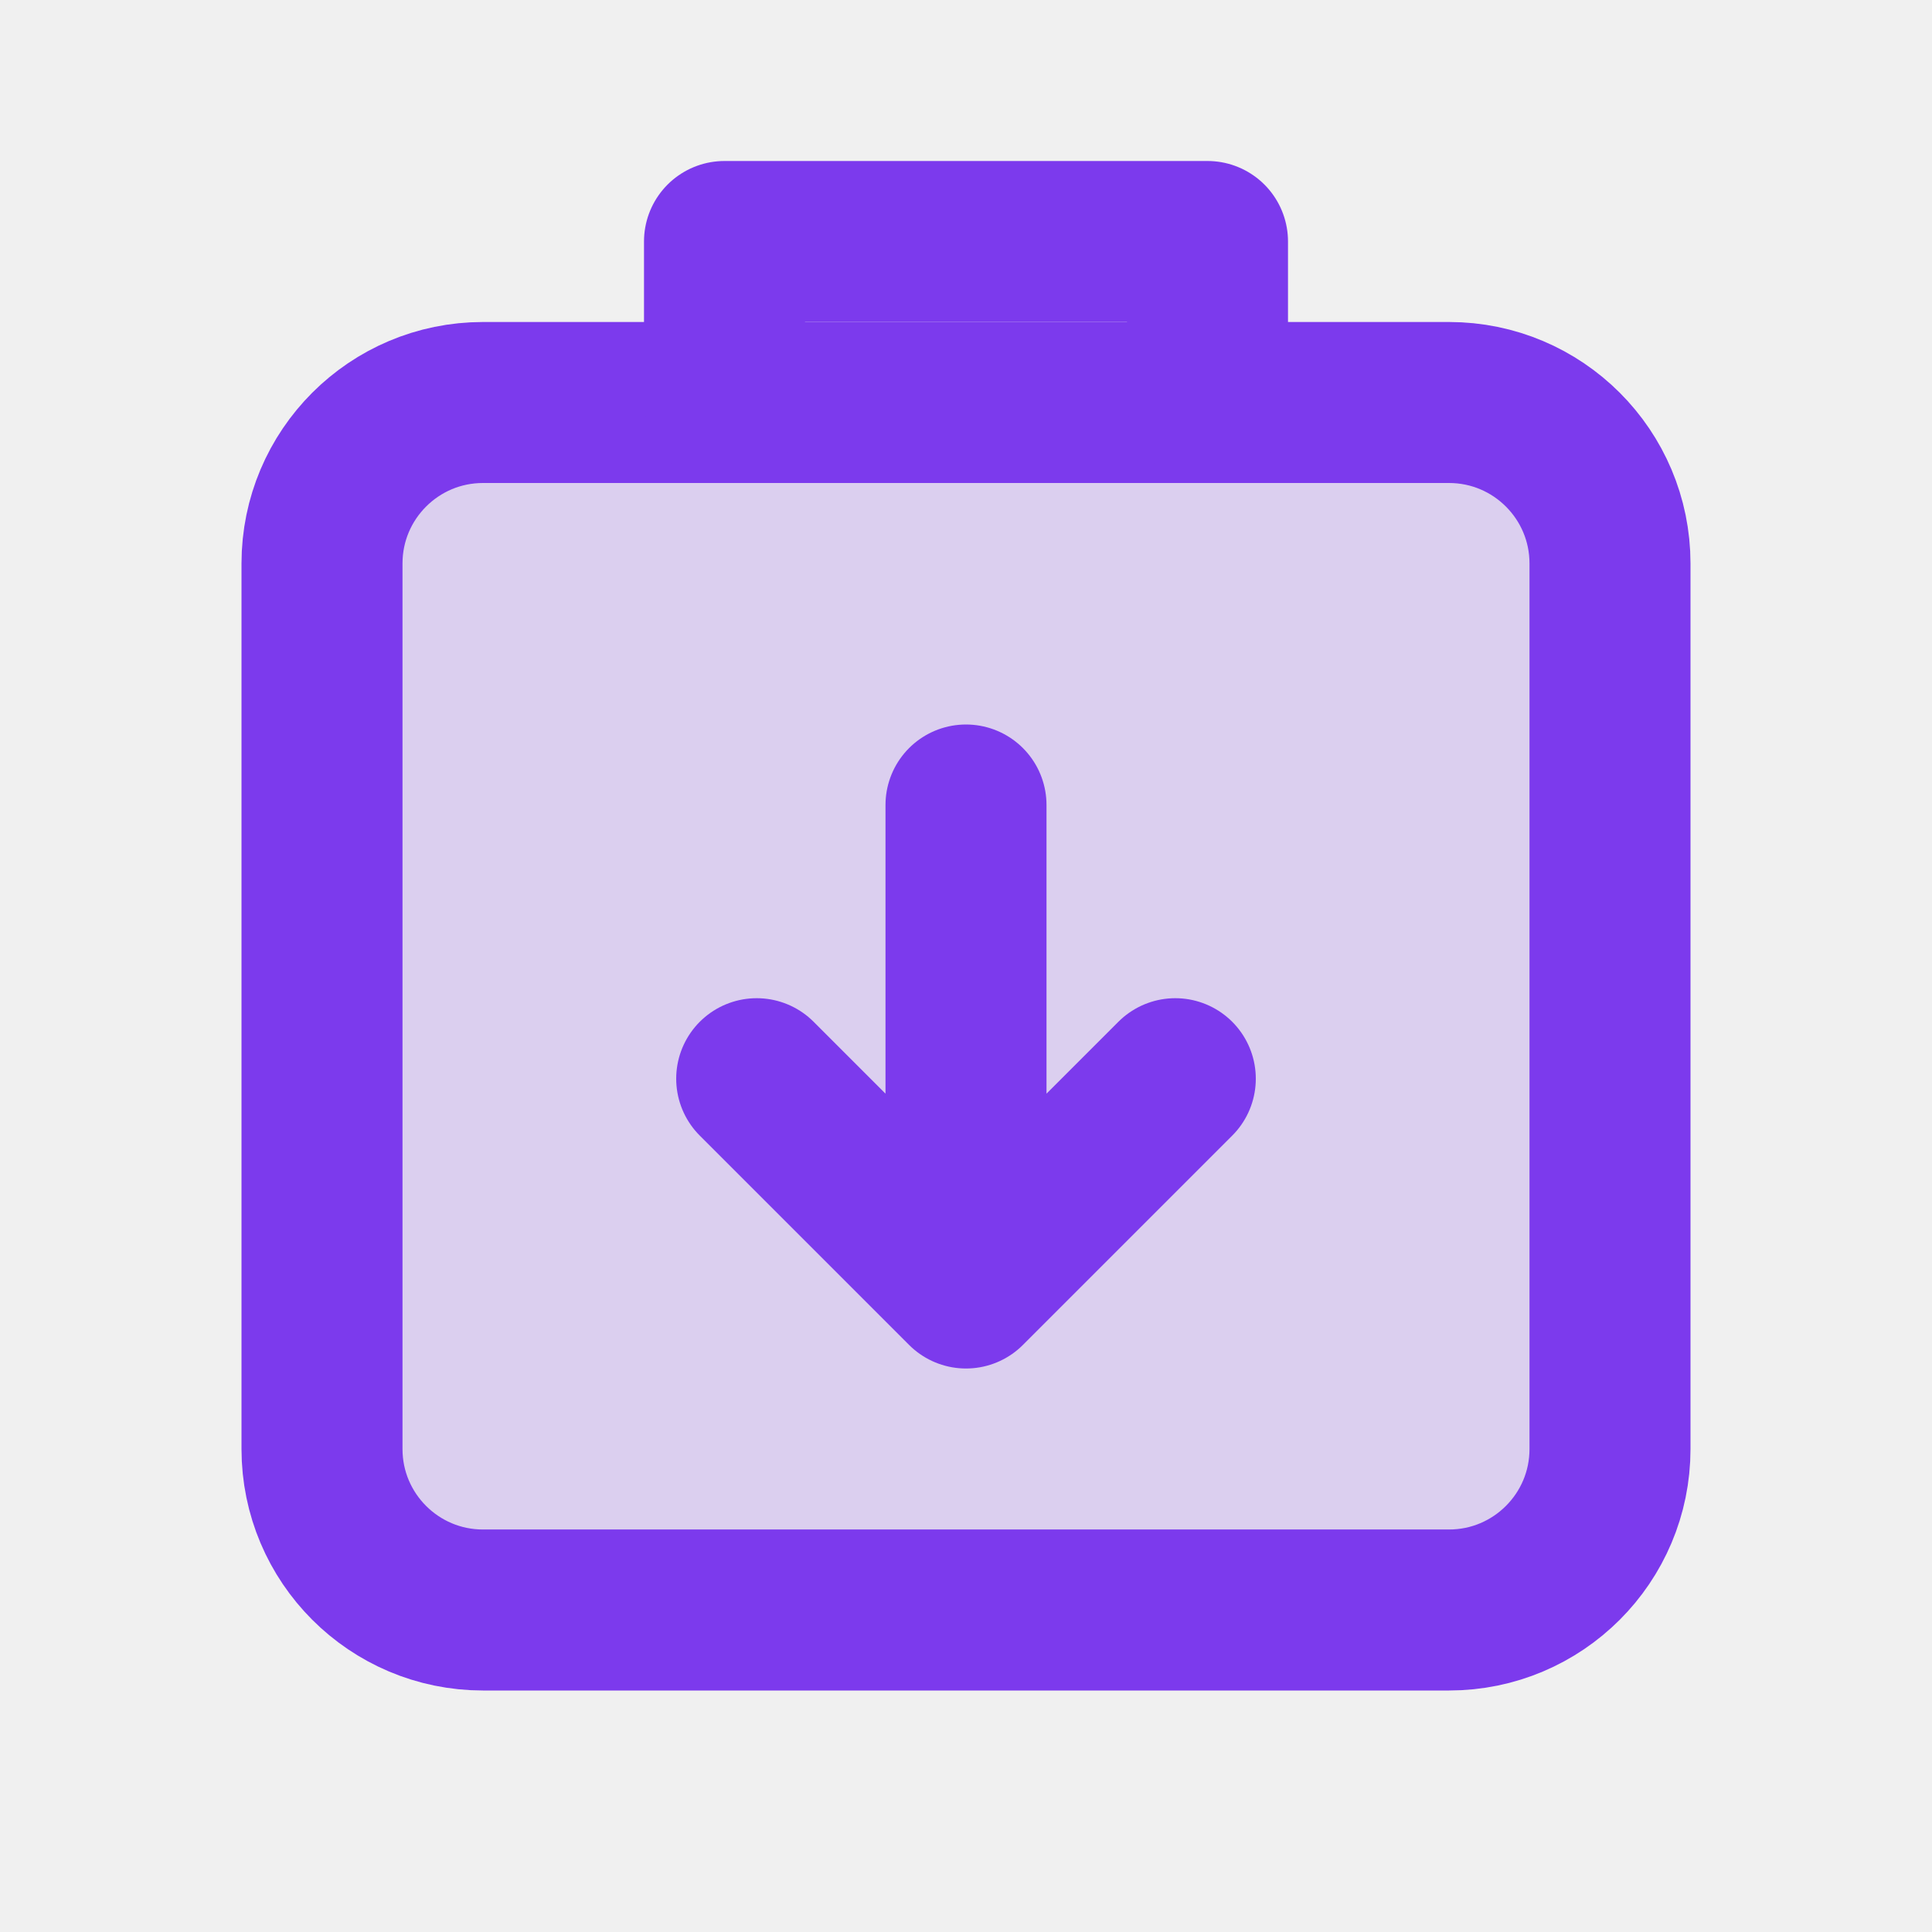
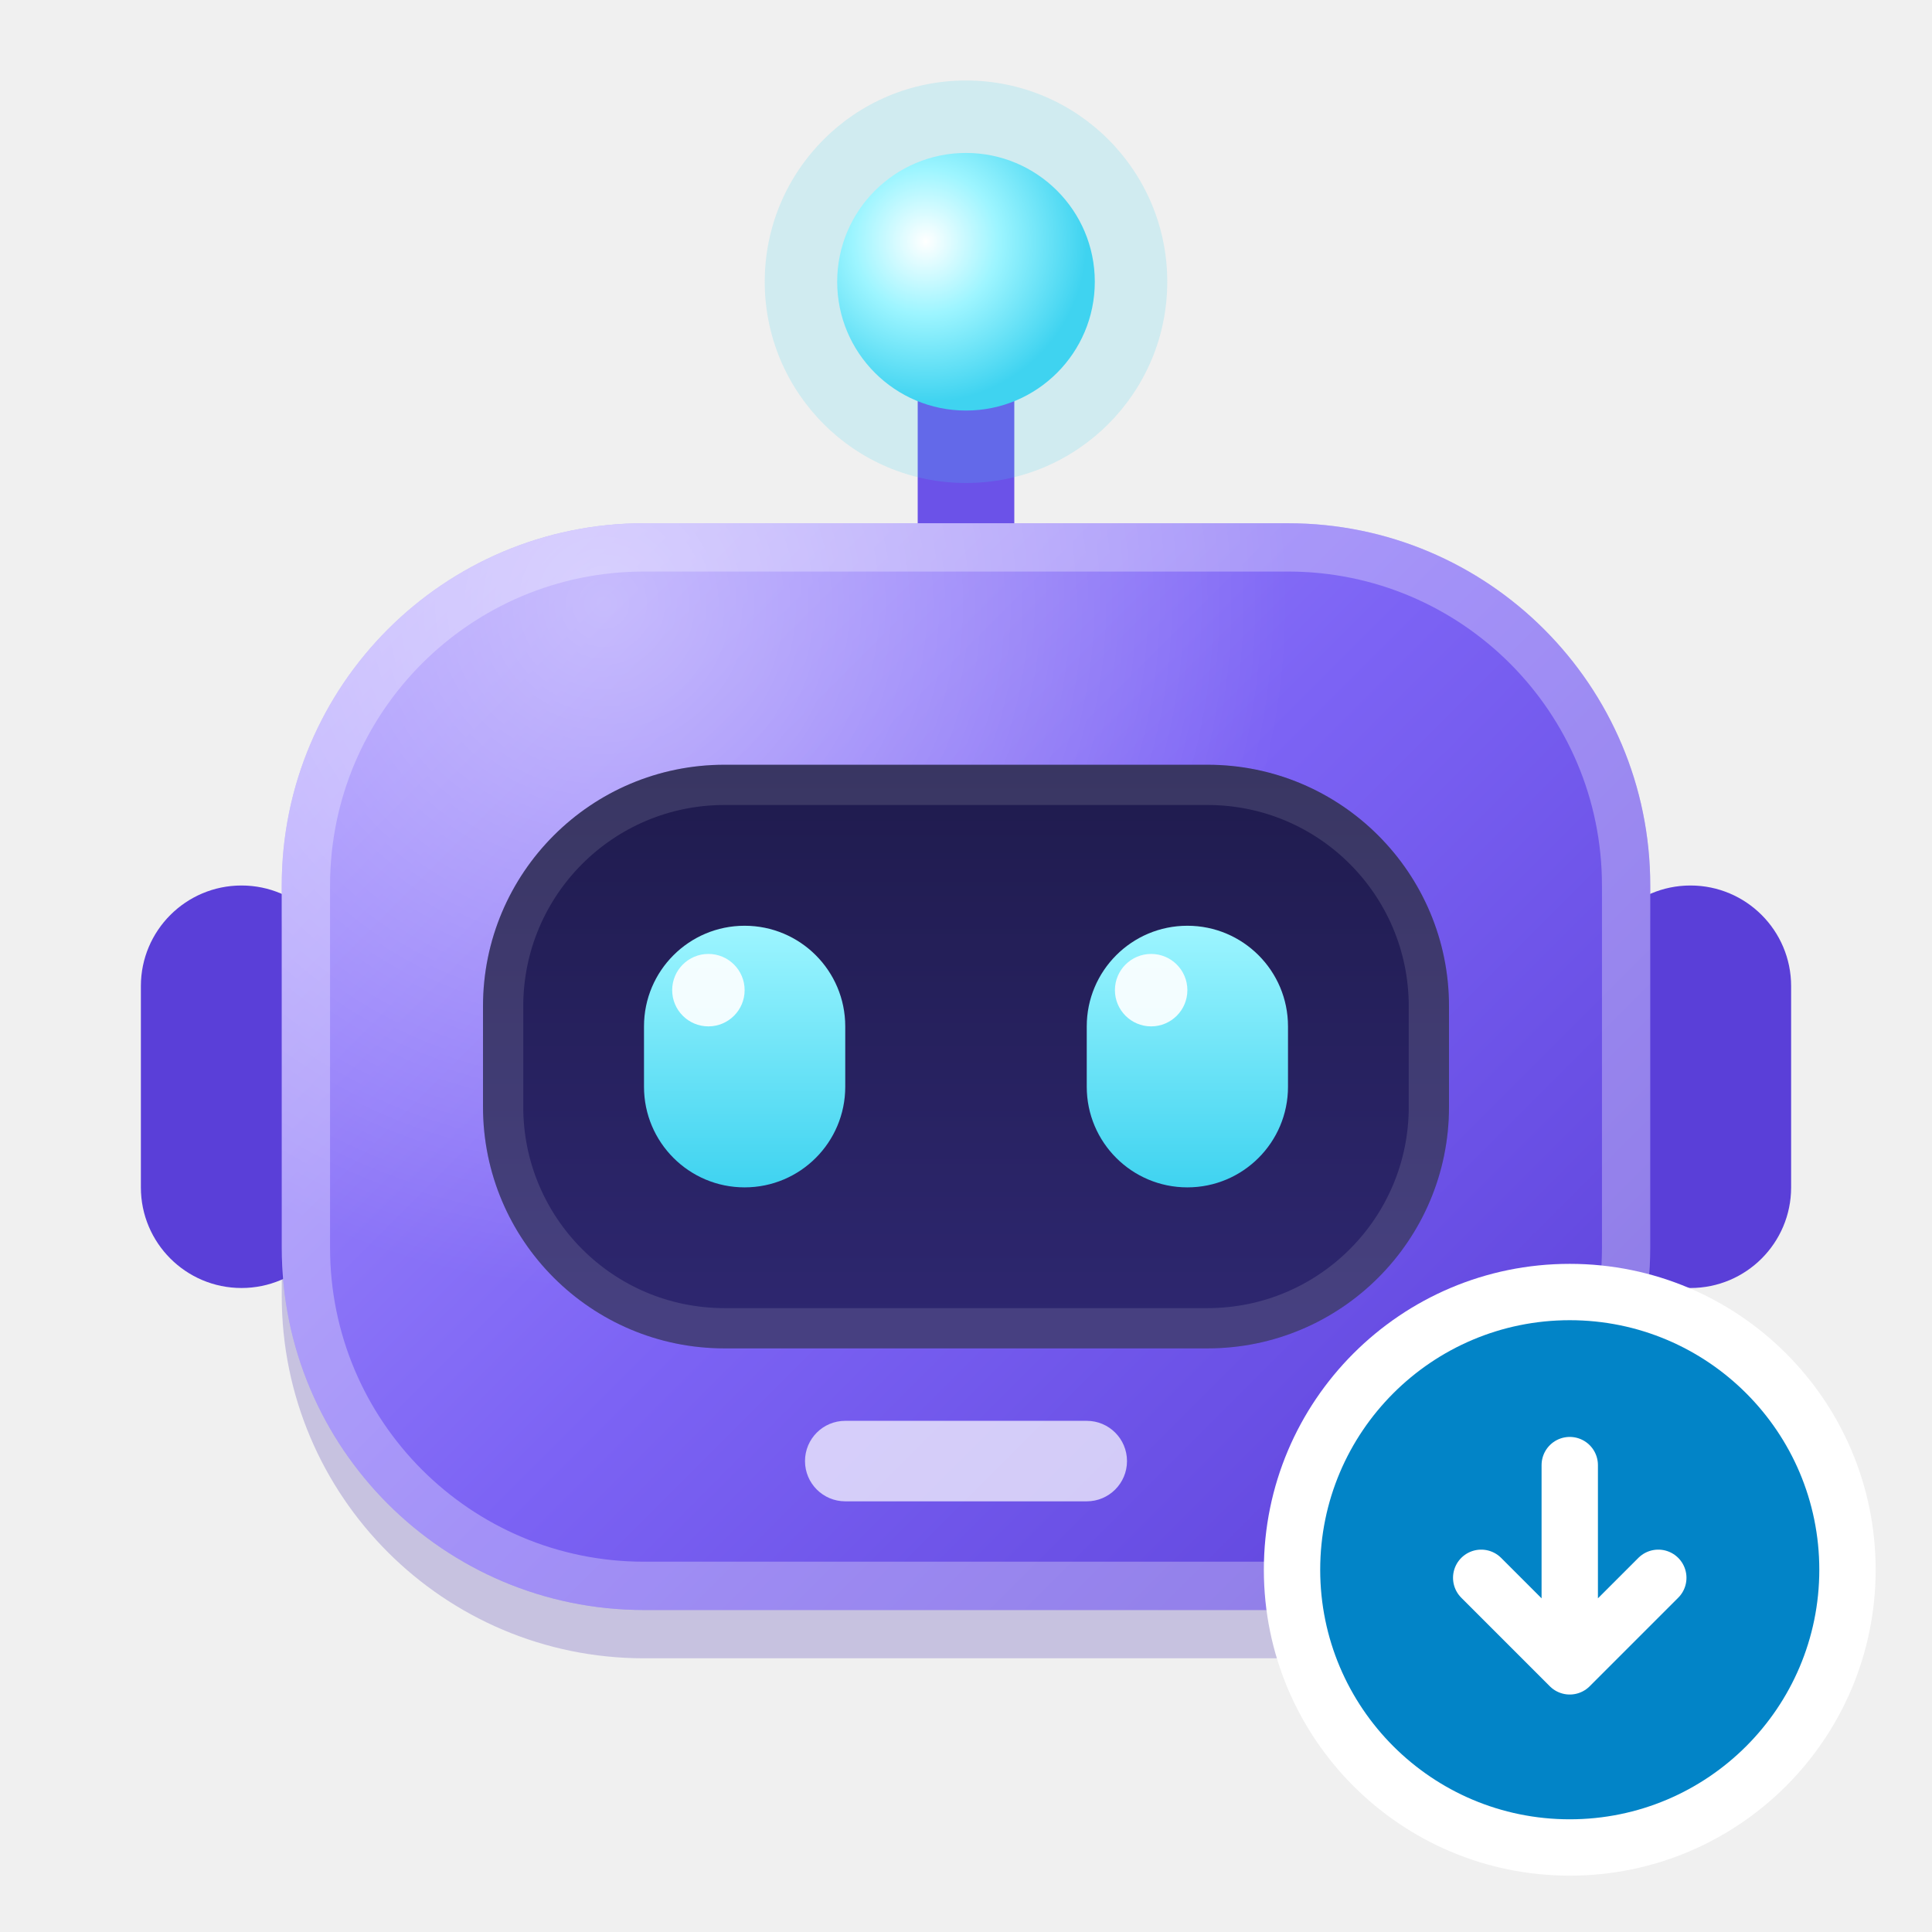
- <svg xmlns="http://www.w3.org/2000/svg" width="12" height="12" viewBox="0 0 12 12" fill="none" stroke="#7C3AED" stroke-width="1" stroke-linecap="round" stroke-linejoin="round">
-   <rect x="2" y="2.5" width="8" height="7.5" rx="1" fill="#7C3AED" fill-opacity="0.18" />
-   <path d="M4.5 2.5V1.5h3v1" />
-   <path d="M6 5v3M4.7 6.7 6 8l1.3-1.3" />
+ <svg xmlns="http://www.w3.org/2000/svg" width="48" height="48" viewBox="0 0 48 48" fill="none">
+   <defs>
+     <linearGradient id="head" x1="8" y1="12" x2="38" y2="42" gradientUnits="userSpaceOnUse">
+       <stop offset="0" stop-color="#A895FF" />
+       <stop offset="0.5" stop-color="#7C63F4" />
+       <stop offset="1" stop-color="#5A3FD8" />
+     </linearGradient>
+     <radialGradient id="glow" cx="15" cy="15" r="17" gradientUnits="userSpaceOnUse">
+       <stop offset="0" stop-color="#FFFFFF" stop-opacity="0.45" />
+       <stop offset="1" stop-color="#FFFFFF" stop-opacity="0" />
+     </radialGradient>
+     <linearGradient id="visor" x1="24" y1="19" x2="24" y2="33" gradientUnits="userSpaceOnUse">
+       <stop offset="0" stop-color="#1F1B4D" />
+       <stop offset="1" stop-color="#2E2770" />
+     </linearGradient>
+     <linearGradient id="eye" x1="0" y1="0" x2="0" y2="1">
+       <stop offset="0" stop-color="#9DF5FF" />
+       <stop offset="1" stop-color="#3FD3F0" />
+     </linearGradient>
+     <radialGradient id="bulb" cx="23" cy="6" r="4" gradientUnits="userSpaceOnUse">
+       <stop offset="0" stop-color="#FFFFFF" />
+       <stop offset="0.45" stop-color="#9DF5FF" />
+       <stop offset="1" stop-color="#3FD3F0" />
+     </radialGradient>
+   </defs>
+   <path d="M24 14V9" stroke="#6B52E8" stroke-width="2.4" stroke-linecap="round" />
+   <circle cx="24" cy="7" r="5" fill="#3FD3F0" fill-opacity="0.18" />
+   <circle cx="24" cy="7" r="3.2" fill="url(#bulb)" />
+   <rect x="3.5" y="22" width="5" height="10" rx="2.5" fill="#5A3FD8" />
+   <rect x="39.5" y="22" width="5" height="10" rx="2.5" fill="#5A3FD8" />
+   <rect x="7" y="14.2" width="34" height="27" rx="9" fill="#3A22A8" fill-opacity="0.22" />
+   <rect x="7" y="13" width="34" height="27" rx="9" fill="url(#head)" />
+   <rect x="7" y="13" width="34" height="27" rx="9" fill="url(#glow)" />
+   <rect x="7.6" y="13.6" width="32.8" height="25.8" rx="8.4" stroke="#FFFFFF" stroke-opacity="0.3" stroke-width="1.2" />
+   <rect x="12" y="19" width="24" height="14.5" rx="6" fill="url(#visor)" />
+   <rect x="12.5" y="19.5" width="23" height="13.5" rx="5.5" stroke="#FFFFFF" stroke-opacity="0.12" />
+   <rect x="16" y="23" width="5" height="6.5" rx="2.5" fill="url(#eye)" />
+   <rect x="27" y="23" width="5" height="6.5" rx="2.5" fill="url(#eye)" />
+   <circle cx="17.6" cy="24.6" r="0.9" fill="#FFFFFF" fill-opacity="0.9" />
+   <circle cx="28.6" cy="24.6" r="0.9" fill="#FFFFFF" fill-opacity="0.9" />
+   <rect x="20" y="35.3" width="8" height="2" rx="1" fill="#FFFFFF" fill-opacity="0.7" />
+   <circle cx="39" cy="39" r="7.6" fill="#FFFFFF" />
+   <circle cx="39" cy="39" r="6.2" fill="#0284C7" />
+   <path d="M39 36.4v5M36.8 39.2 39 41.4l2.2-2.2" stroke="#FFFFFF" stroke-linecap="round" stroke-linejoin="round" fill="none" stroke-width="1.4" />
</svg>
